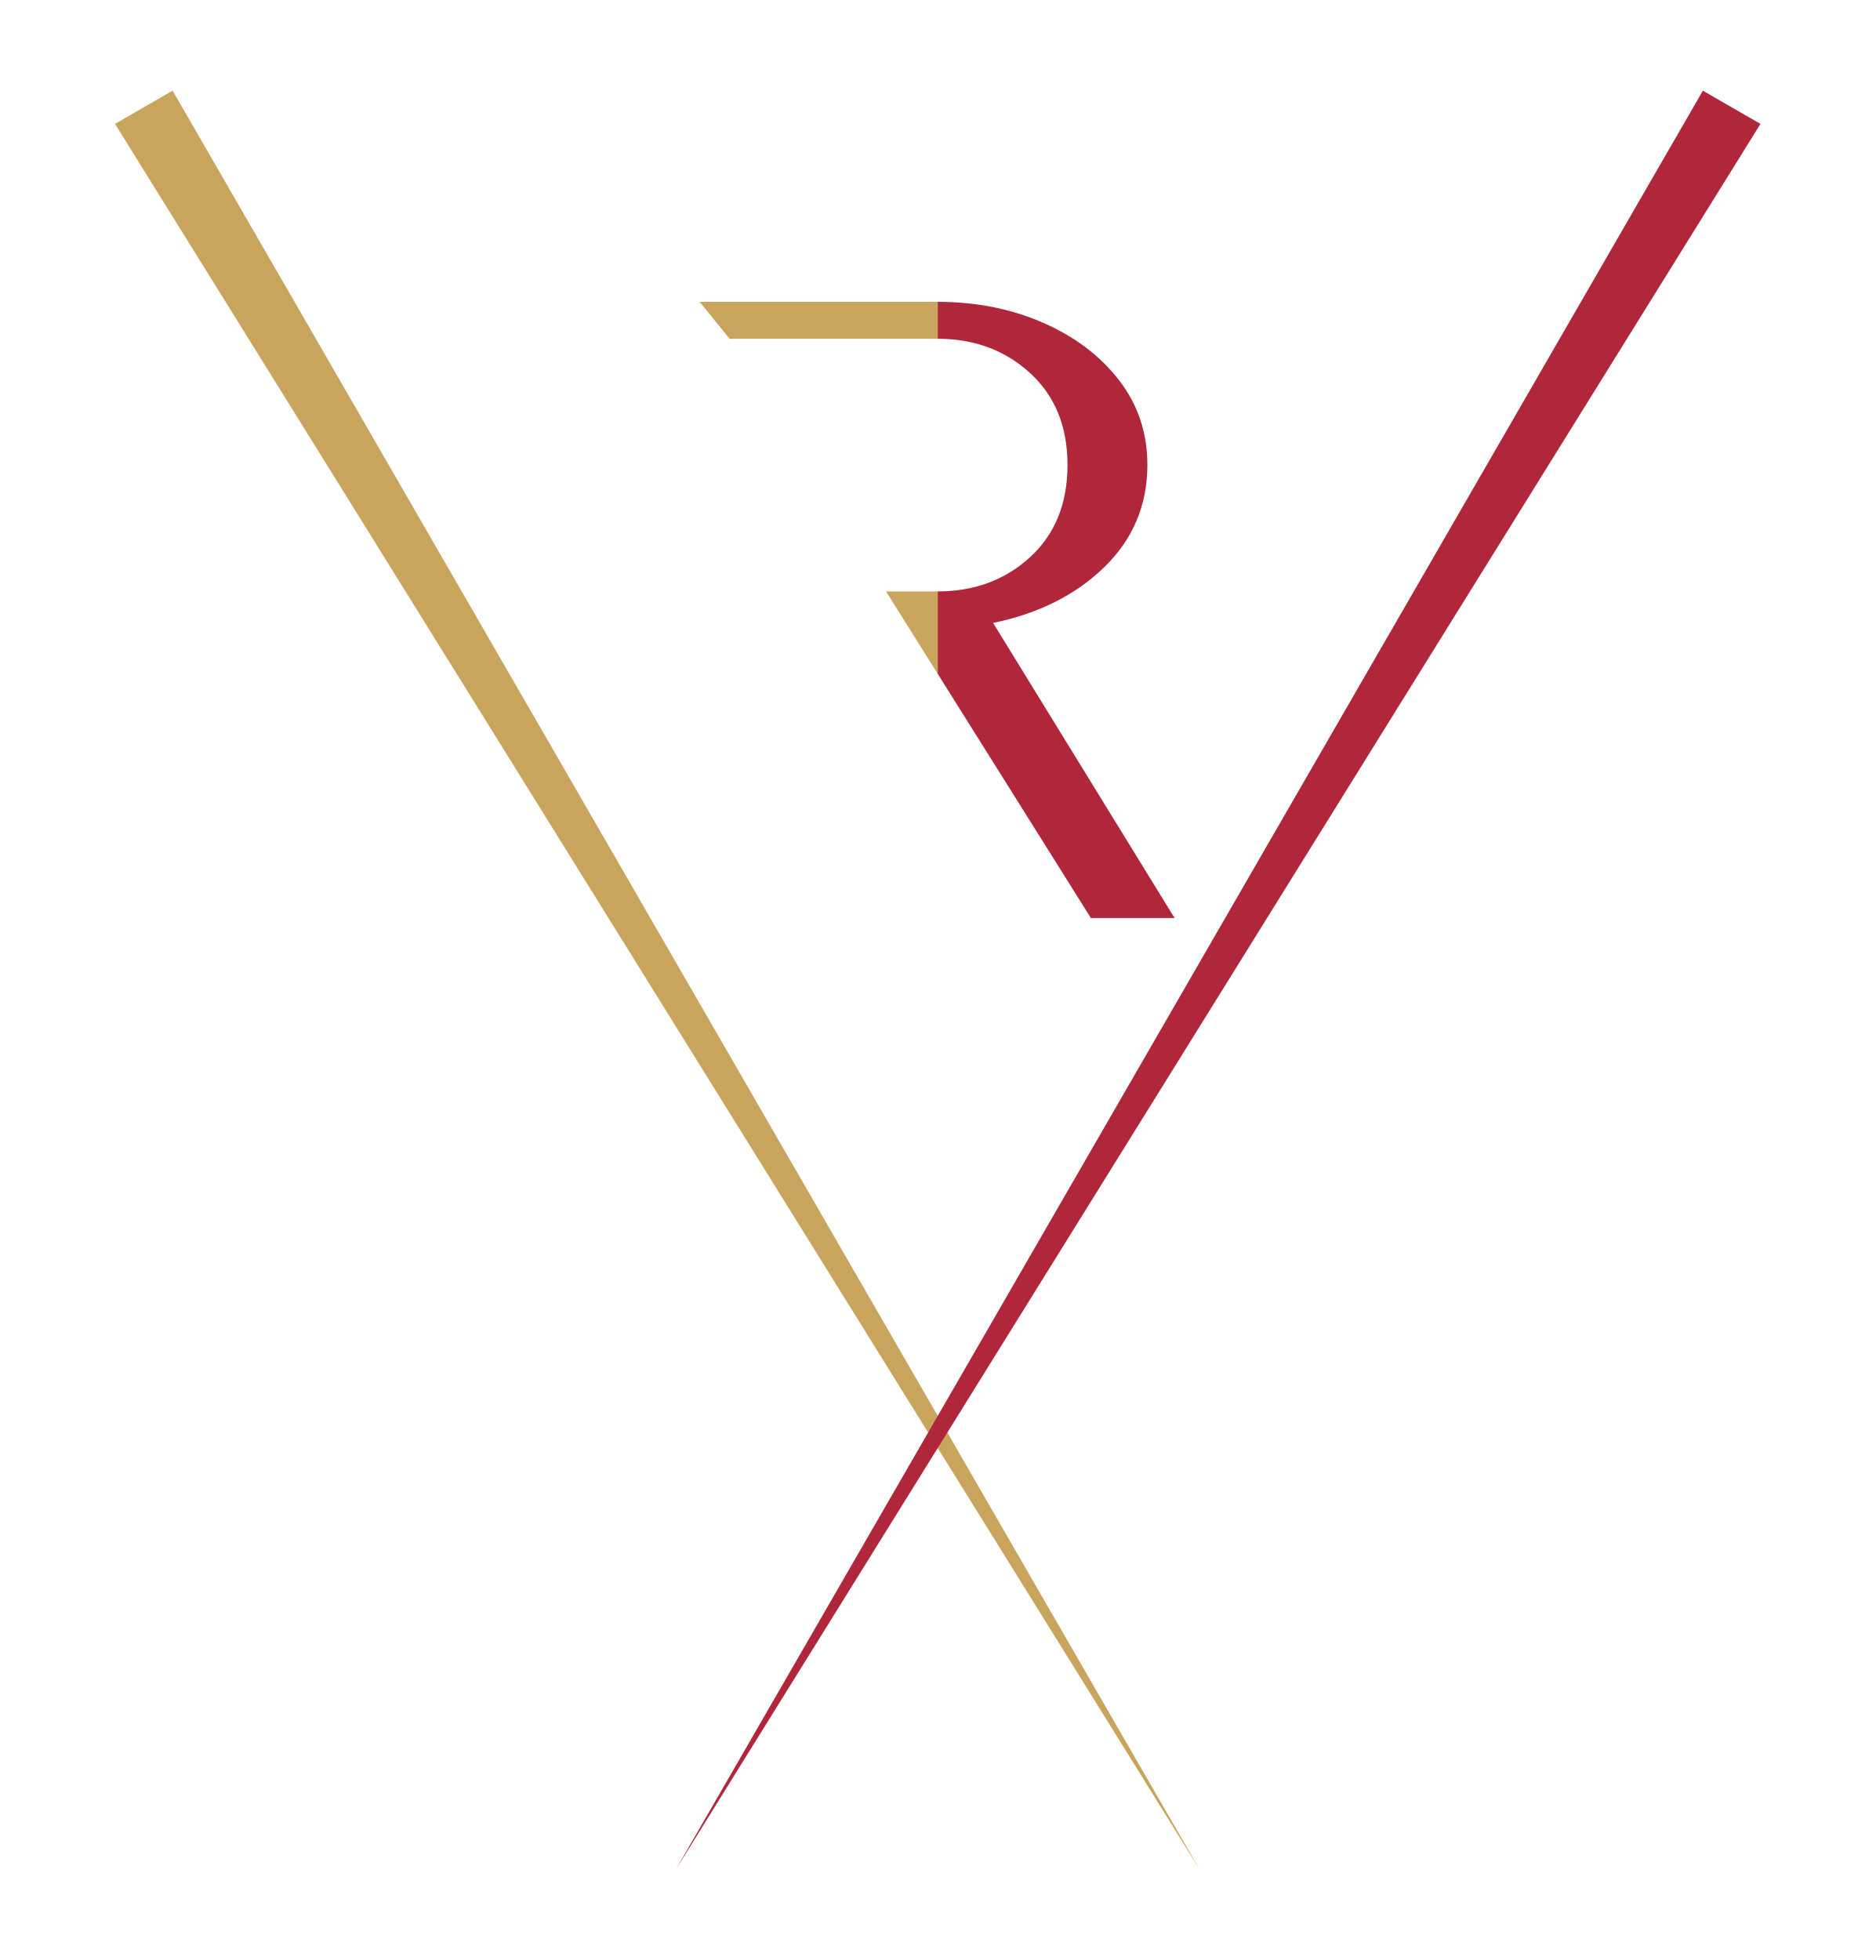
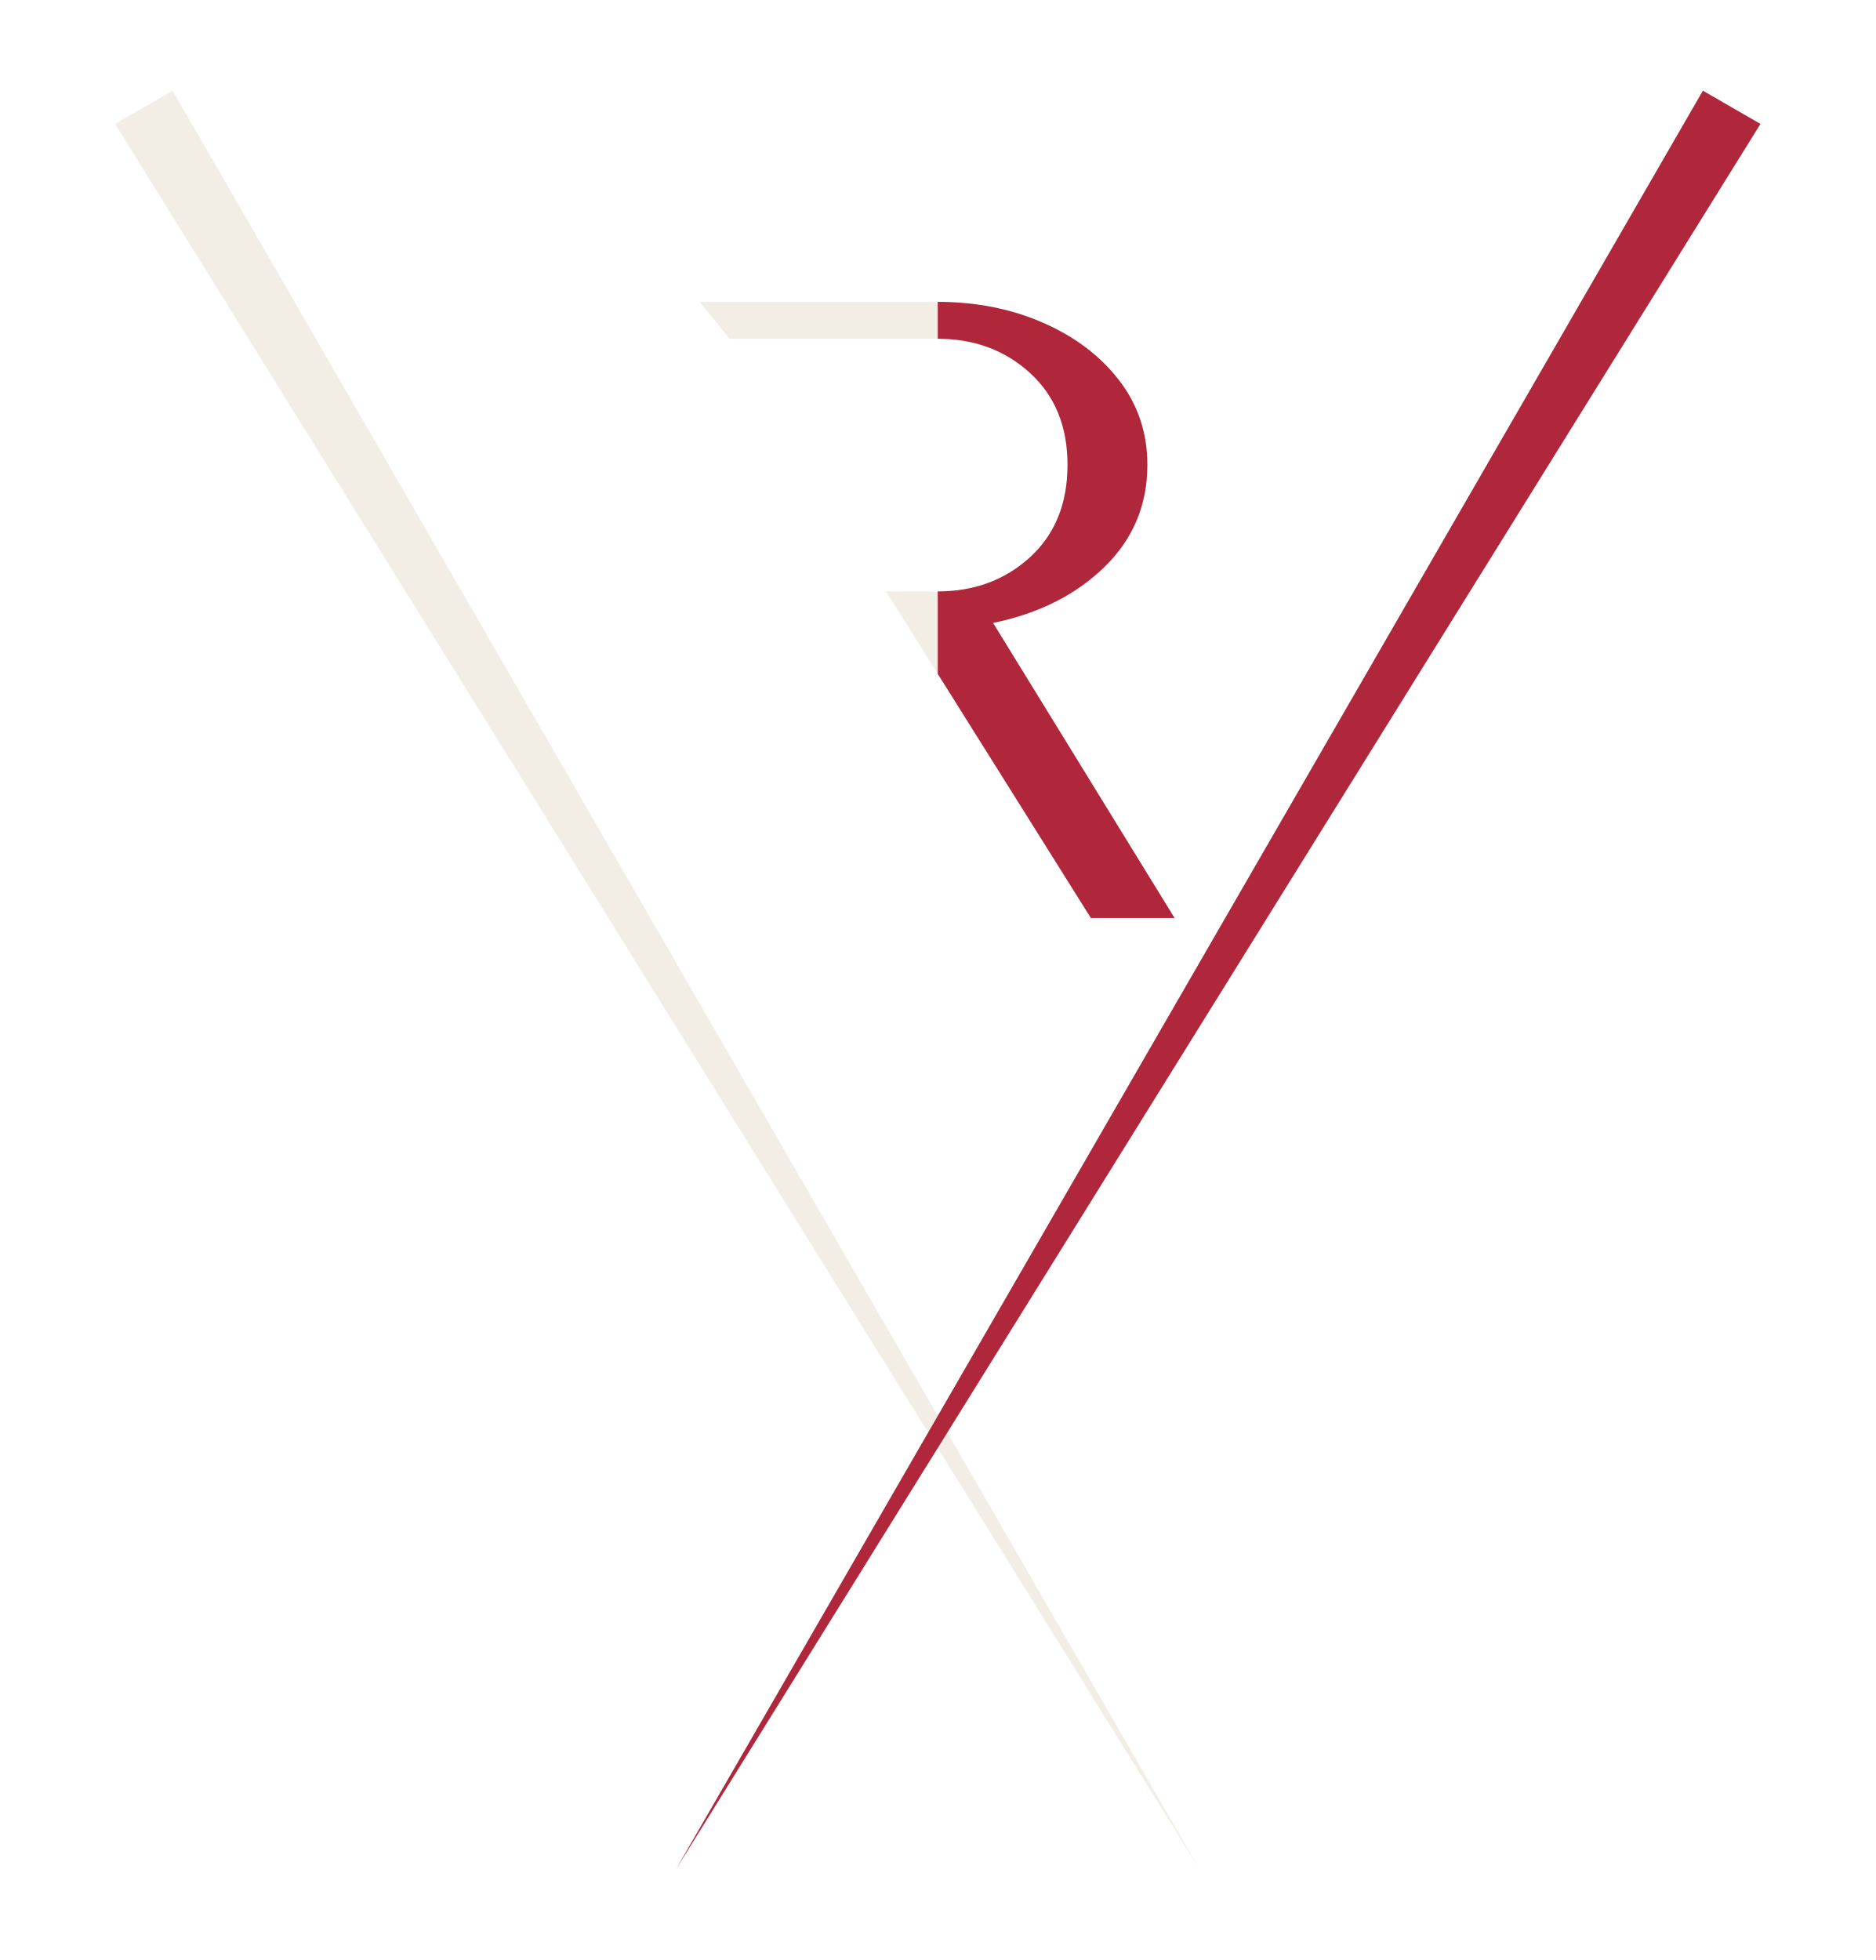
<svg xmlns="http://www.w3.org/2000/svg" width="800" height="836" viewBox="-320.75 608.0 1240 1297.0">
-   <polygon points="-207.1,668.0 -245.2,690.0 472.5,1845.0" fill="#C9A45C" />
+   <polygon points="-207.1,668.0 -245.2,690.0 472.5,1845.0" fill="#F2EEE6" />
  <polygon points="805.6,668.0 843.7,690.0 126.0,1845.0" fill="#B0263A" />
  <defs>
    <clipPath id="L">
      <rect x="0" y="0" width="299.25" height="3000" />
    </clipPath>
    <clipPath id="Rr">
      <rect x="299.25" y="0" width="3000" height="3000" />
    </clipPath>
  </defs>
  <g clip-path="url(#L)">
-     <path fill="#C9A45C" d="M 141.715 807.742 L 299.188 807.742 C 324.598 807.742 347.852 812.352 368.949 821.574 C 390.031 830.801 406.816 843.496 419.289 859.668 C 431.746 875.867 437.977 894.496 437.977 915.578 C 437.977 942.199 428.512 964.719 409.57 983.199 C 390.645 1001.645 366.074 1013.984 335.875 1020.211 L 455.961 1215.465 L 400.586 1215.465 L 265.035 999.367 L 299.188 999.367 C 323.398 999.367 343.781 991.82 360.324 976.73 C 376.855 961.605 385.121 941.242 385.121 915.578 C 385.121 890.184 376.855 869.941 360.324 854.816 C 343.781 839.723 323.398 832.176 299.188 832.176 L 161.496 832.176 Z M 141.715 807.742 " />
+     <path fill="#F2EEE6" d="M 141.715 807.742 L 299.188 807.742 C 324.598 807.742 347.852 812.352 368.949 821.574 C 390.031 830.801 406.816 843.496 419.289 859.668 C 431.746 875.867 437.977 894.496 437.977 915.578 C 437.977 942.199 428.512 964.719 409.57 983.199 C 390.645 1001.645 366.074 1013.984 335.875 1020.211 L 455.961 1215.465 L 400.586 1215.465 L 265.035 999.367 L 299.188 999.367 C 323.398 999.367 343.781 991.82 360.324 976.73 C 376.855 961.605 385.121 941.242 385.121 915.578 C 385.121 890.184 376.855 869.941 360.324 854.816 C 343.781 839.723 323.398 832.176 299.188 832.176 L 161.496 832.176 Z M 141.715 807.742 " />
  </g>
  <g clip-path="url(#Rr)">
    <path fill="#B0263A" d="M 141.715 807.742 L 299.188 807.742 C 324.598 807.742 347.852 812.352 368.949 821.574 C 390.031 830.801 406.816 843.496 419.289 859.668 C 431.746 875.867 437.977 894.496 437.977 915.578 C 437.977 942.199 428.512 964.719 409.57 983.199 C 390.645 1001.645 366.074 1013.984 335.875 1020.211 L 455.961 1215.465 L 400.586 1215.465 L 265.035 999.367 L 299.188 999.367 C 323.398 999.367 343.781 991.82 360.324 976.73 C 376.855 961.605 385.121 941.242 385.121 915.578 C 385.121 890.184 376.855 869.941 360.324 854.816 C 343.781 839.723 323.398 832.176 299.188 832.176 L 161.496 832.176 Z M 141.715 807.742 " />
  </g>
</svg>
